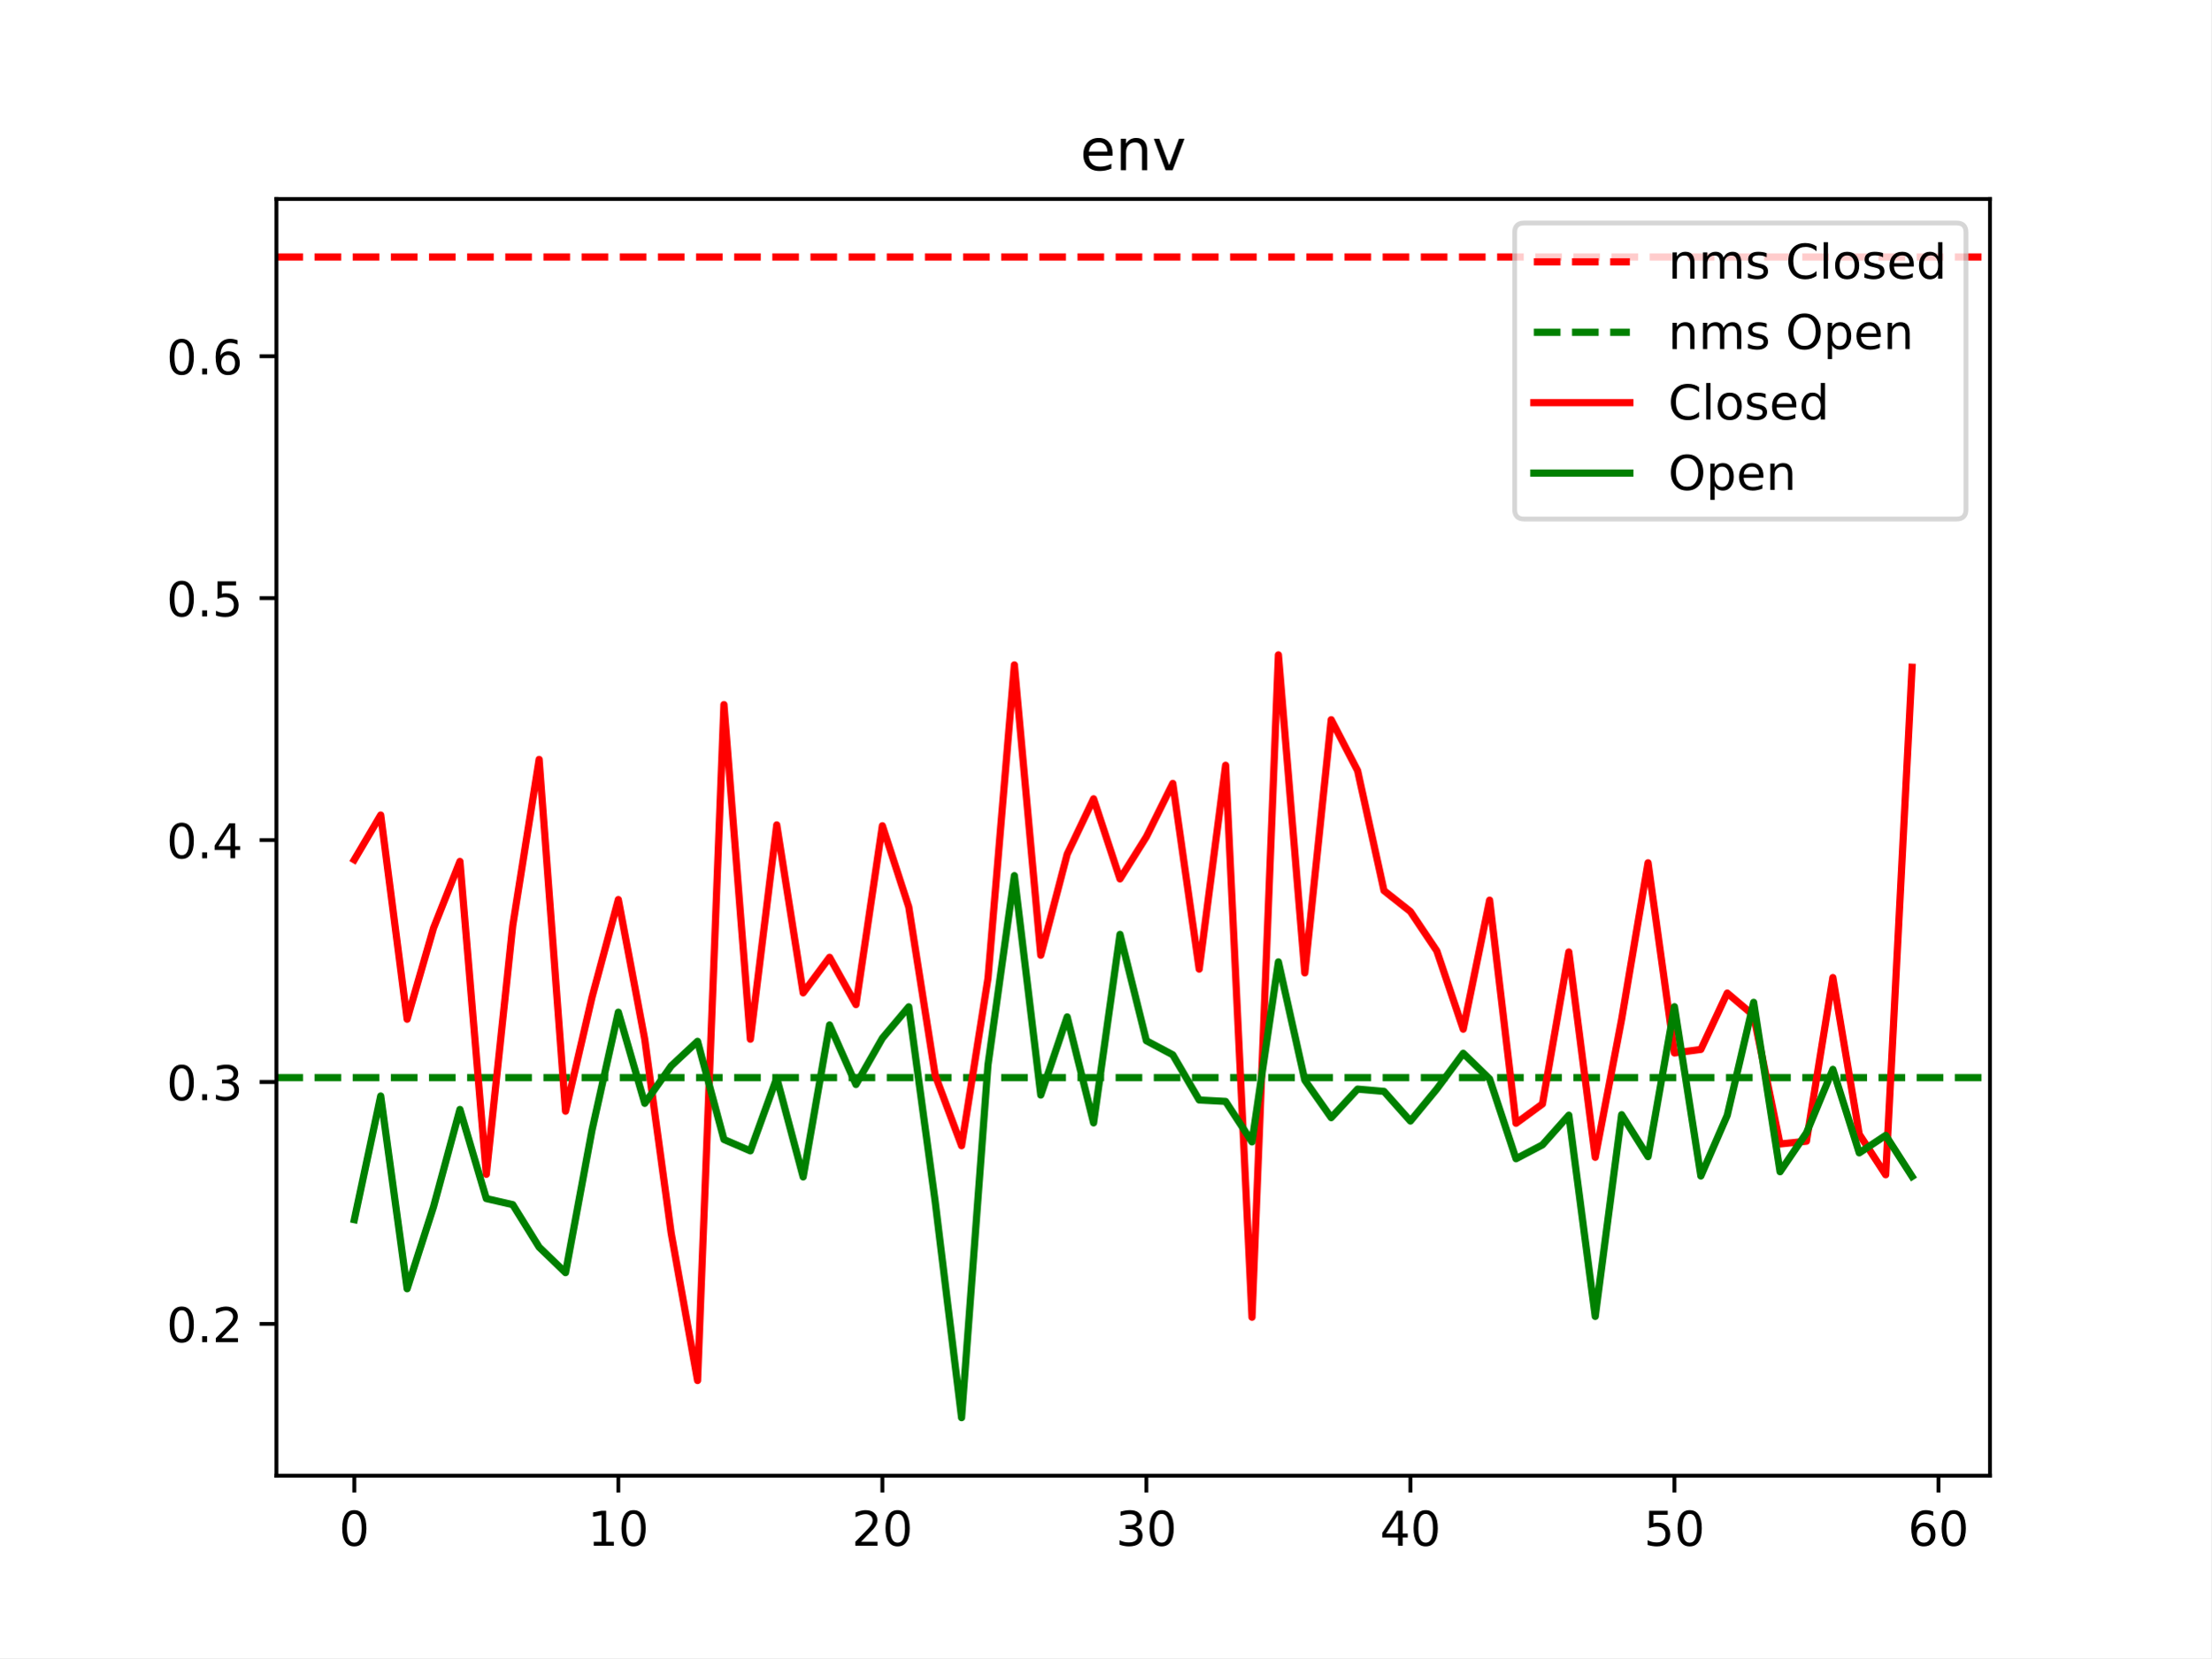
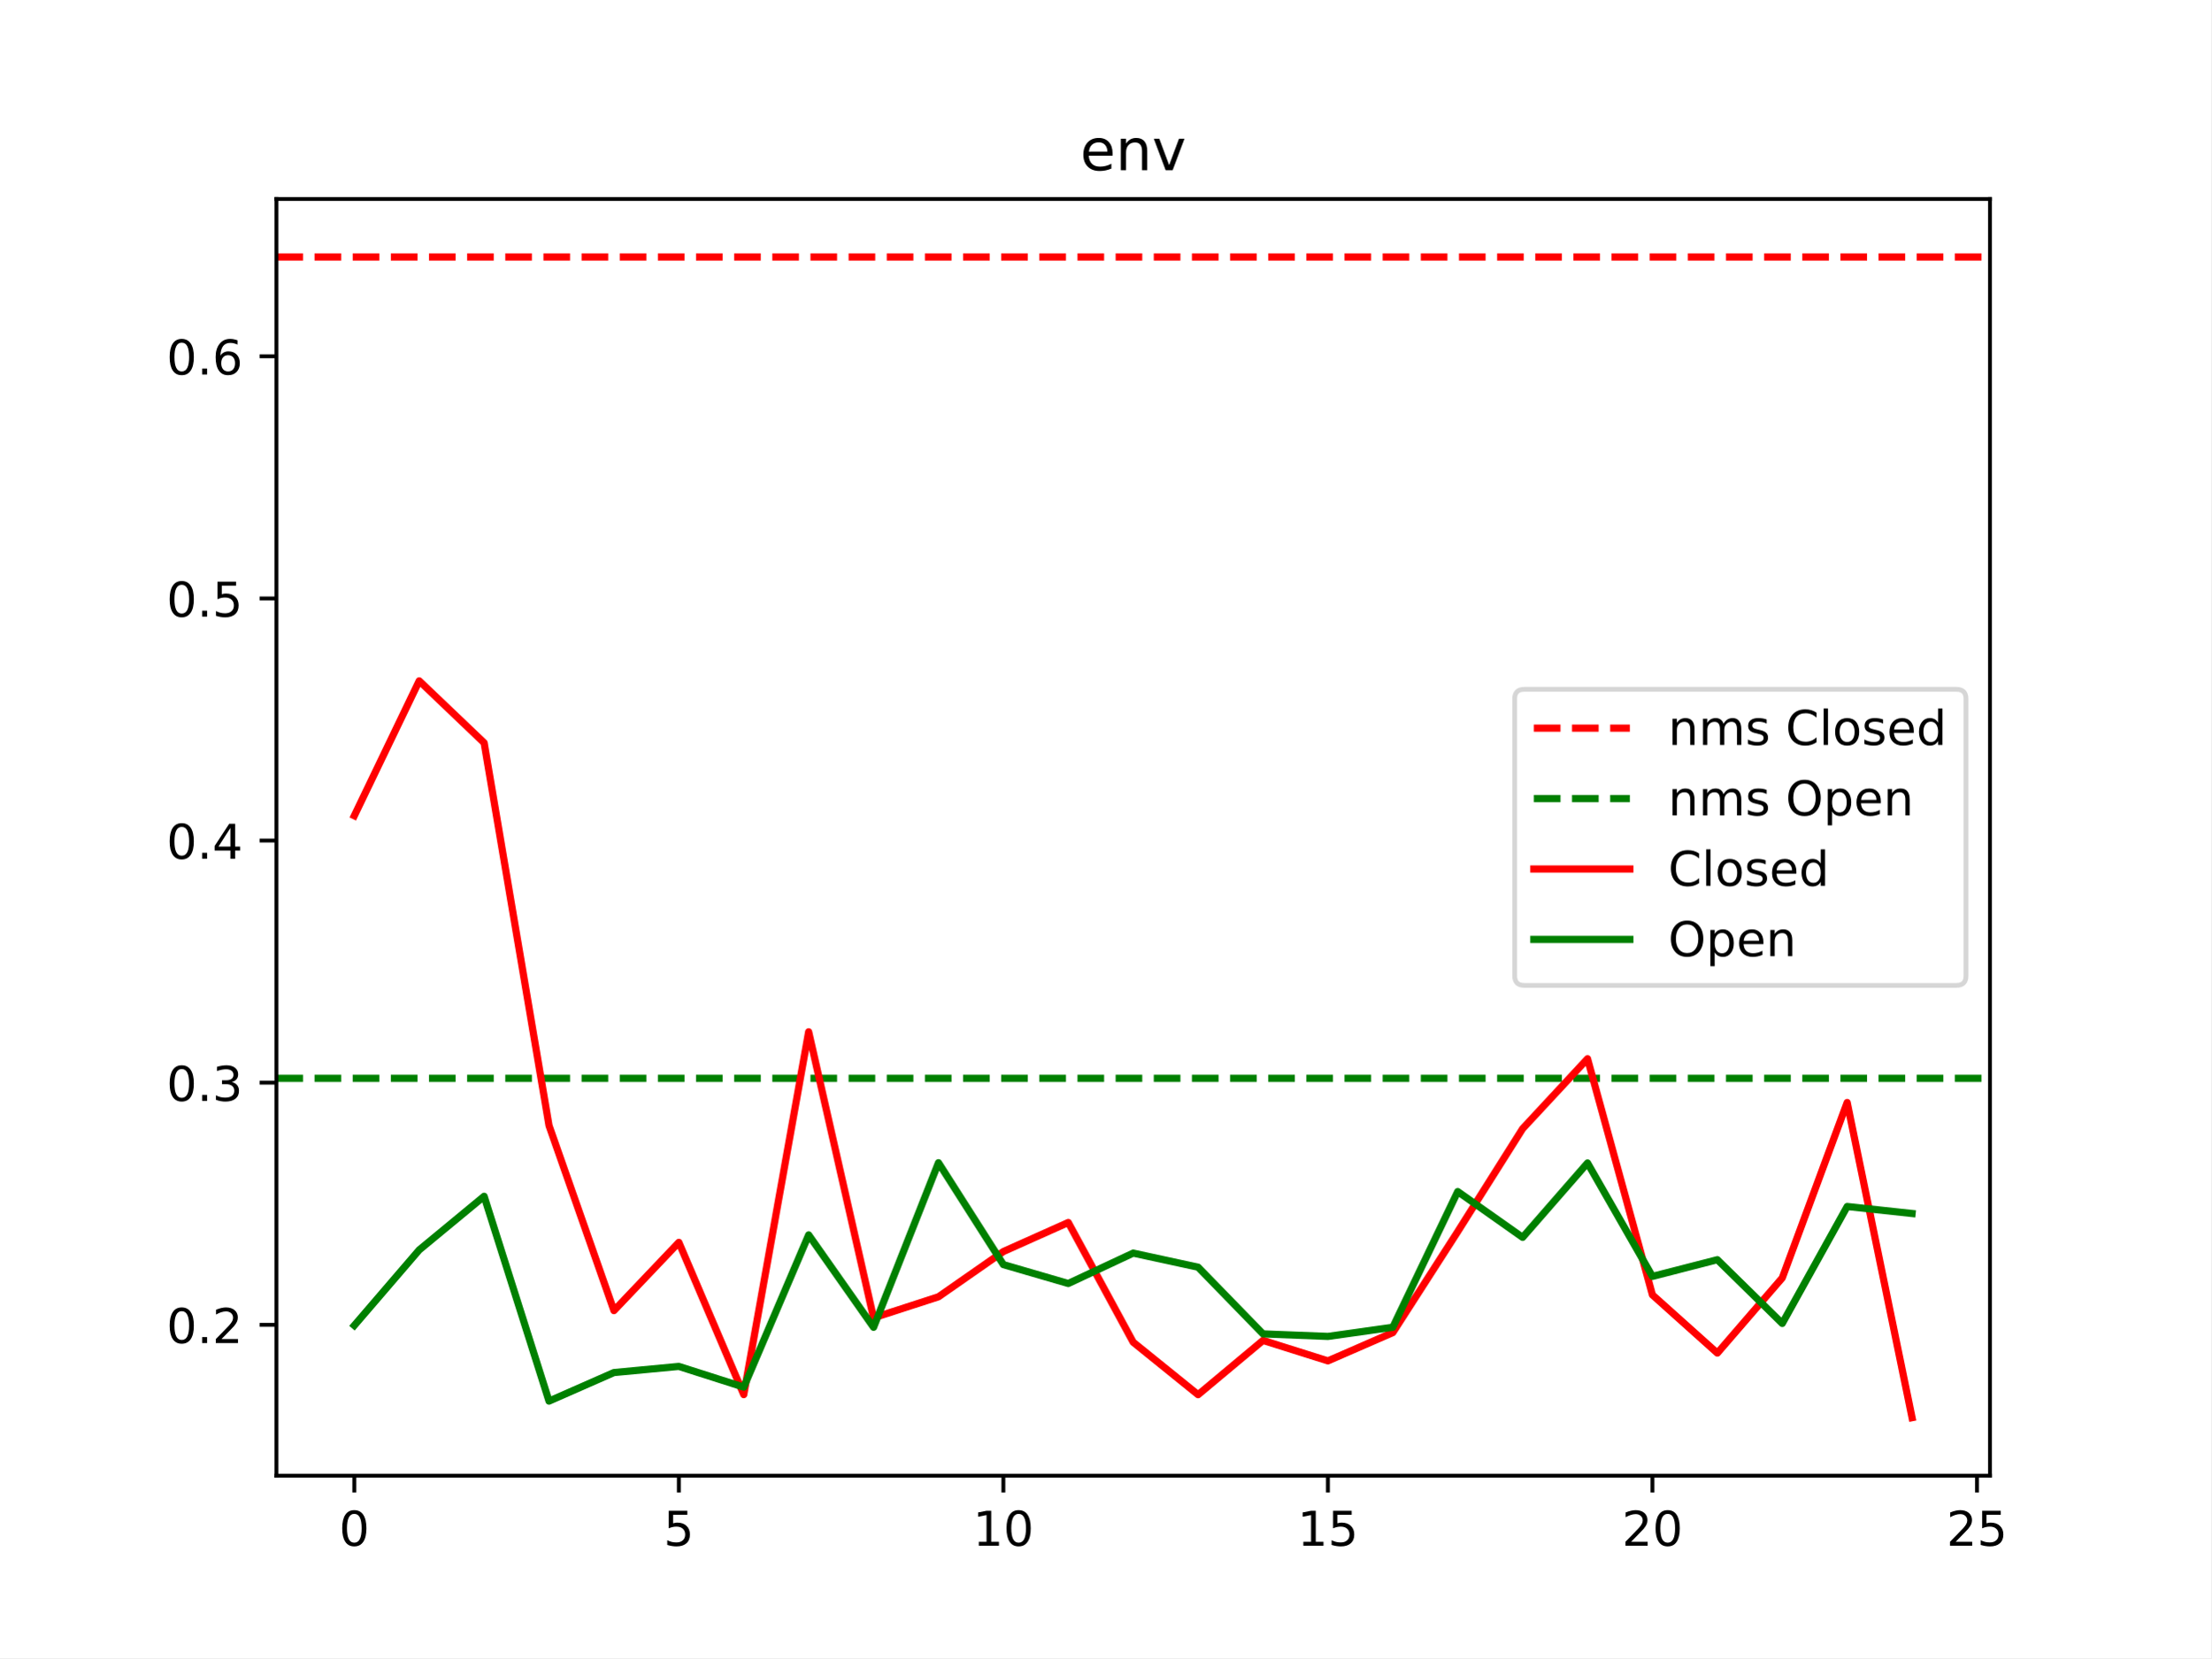
<svg xmlns="http://www.w3.org/2000/svg" xmlns:xlink="http://www.w3.org/1999/xlink" width="460.8pt" height="345.6pt" viewBox="0 0 460.8 345.6" version="1.1">
  <defs>
    <style type="text/css">*{stroke-linejoin: round; stroke-linecap: butt}</style>
  </defs>
  <g id="figure_1">
    <g id="patch_1">
      <path d="M 0 345.6  L 460.8 345.6  L 460.8 0  L 0 0  z " style="fill: #ffffff" />
    </g>
    <g id="axes_1">
      <g id="patch_2">
        <path d="M 57.6 307.584  L 414.72 307.584  L 414.72 41.472  L 57.6 41.472  z " style="fill: #ffffff" />
      </g>
      <g id="matplotlib.axis_1">
        <g id="xtick_1">
          <g id="line2d_1">
            <defs>
-               <path id="mc7184d0355" d="M 0 0  L 0 3.5  " style="stroke: #000000; stroke-width: 0.8" />
+               <path id="mdf2b3dea19" d="M 0 0  L 0 3.5  " style="stroke: #000000; stroke-width: 0.8" />
            </defs>
            <g>
-               <use xlink:href="#mc7184d0355" x="73.833" y="307.584" style="stroke: #000000; stroke-width: 0.8" />
+               <use xlink:href="#mdf2b3dea19" x="73.833" y="307.584" style="stroke: #000000; stroke-width: 0.8" />
            </g>
          </g>
          <g id="text_1">
            <g transform="translate(70.65148 322.1824) scale(0.1 -0.1)">
              <defs>
                <path id="DejaVuSans-30" d="M 2034 4250  Q 1547 4250 1301 3770  Q 1056 3291 1056 2328  Q 1056 1369 1301 889  Q 1547 409 2034 409  Q 2525 409 2770 889  Q 3016 1369 3016 2328  Q 3016 3291 2770 3770  Q 2525 4250 2034 4250  z M 2034 4750  Q 2819 4750 3233 4129  Q 3647 3509 3647 2328  Q 3647 1150 3233 529  Q 2819 -91 2034 -91  Q 1250 -91 836 529  Q 422 1150 422 2328  Q 422 3509 836 4129  Q 1250 4750 2034 4750  z " transform="scale(0.015625)" />
              </defs>
              <use xlink:href="#DejaVuSans-30" />
            </g>
          </g>
        </g>
        <g id="xtick_2">
          <g id="line2d_2">
            <g>
-               <use xlink:href="#mc7184d0355" x="128.859" y="307.584" style="stroke: #000000; stroke-width: 0.8" />
+               <use xlink:href="#mdf2b3dea19" x="141.469" y="307.584" style="stroke: #000000; stroke-width: 0.8" />
            </g>
          </g>
          <g id="text_2">
-             <g transform="translate(122.4964 322.1824) scale(0.1 -0.1)">
+             <g transform="translate(138.2878 322.1824) scale(0.1 -0.1)">
+               <defs>
+                 <path id="DejaVuSans-35" d="M 691 4666  L 3169 4666  L 3169 4134  L 1269 4134  L 1269 2991  Q 1406 3038 1543 3061  Q 1681 3084 1819 3084  Q 2600 3084 3056 2656  Q 3513 2228 3513 1497  Q 3513 744 3044 326  Q 2575 -91 1722 -91  Q 1428 -91 1123 -41  Q 819 9 494 109  L 494 744  Q 775 591 1075 516  Q 1375 441 1709 441  Q 2250 441 2565 725  Q 2881 1009 2881 1497  Q 2881 1984 2565 2268  Q 2250 2553 1709 2553  Q 1456 2553 1204 2497  Q 953 2441 691 2322  L 691 4666  z " transform="scale(0.015625)" />
+               </defs>
+               <use xlink:href="#DejaVuSans-35" />
+             </g>
+           </g>
+         </g>
+         <g id="xtick_3">
+           <g id="line2d_3">
+             <g>
+               <use xlink:href="#mdf2b3dea19" x="209.105" y="307.584" style="stroke: #000000; stroke-width: 0.8" />
+             </g>
+           </g>
+           <g id="text_3">
+             <g transform="translate(202.743 322.1824) scale(0.1 -0.1)">
              <defs>
                <path id="DejaVuSans-31" d="M 794 531  L 1825 531  L 1825 4091  L 703 3866  L 703 4441  L 1819 4666  L 2450 4666  L 2450 531  L 3481 531  L 3481 0  L 794 0  L 794 531  z " transform="scale(0.015625)" />
              </defs>
              <use xlink:href="#DejaVuSans-31" />
              <use xlink:href="#DejaVuSans-30" x="63.623" />
            </g>
          </g>
        </g>
-         <g id="xtick_3">
-           <g id="line2d_3">
-             <g>
-               <use xlink:href="#mc7184d0355" x="183.885" y="307.584" style="stroke: #000000; stroke-width: 0.8" />
-             </g>
-           </g>
-           <g id="text_3">
-             <g transform="translate(177.5226 322.1824) scale(0.1 -0.1)">
+         <g id="xtick_4">
+           <g id="line2d_4">
+             <g>
+               <use xlink:href="#mdf2b3dea19" x="276.742" y="307.584" style="stroke: #000000; stroke-width: 0.8" />
+             </g>
+           </g>
+           <g id="text_4">
+             <g transform="translate(270.3793 322.1824) scale(0.1 -0.1)">
+               <use xlink:href="#DejaVuSans-31" />
+               <use xlink:href="#DejaVuSans-35" x="63.623" />
+             </g>
+           </g>
+         </g>
+         <g id="xtick_5">
+           <g id="line2d_5">
+             <g>
+               <use xlink:href="#mdf2b3dea19" x="344.378" y="307.584" style="stroke: #000000; stroke-width: 0.8" />
+             </g>
+           </g>
+           <g id="text_5">
+             <g transform="translate(338.0157 322.1824) scale(0.1 -0.1)">
              <defs>
                <path id="DejaVuSans-32" d="M 1228 531  L 3431 531  L 3431 0  L 469 0  L 469 531  Q 828 903 1448 1529  Q 2069 2156 2228 2338  Q 2531 2678 2651 2914  Q 2772 3150 2772 3378  Q 2772 3750 2511 3984  Q 2250 4219 1831 4219  Q 1534 4219 1204 4116  Q 875 4013 500 3803  L 500 4441  Q 881 4594 1212 4672  Q 1544 4750 1819 4750  Q 2544 4750 2975 4387  Q 3406 4025 3406 3419  Q 3406 3131 3298 2873  Q 3191 2616 2906 2266  Q 2828 2175 2409 1742  Q 1991 1309 1228 531  z " transform="scale(0.015625)" />
              </defs>
              <use xlink:href="#DejaVuSans-32" />
              <use xlink:href="#DejaVuSans-30" x="63.623" />
            </g>
          </g>
        </g>
-         <g id="xtick_4">
-           <g id="line2d_4">
-             <g>
-               <use xlink:href="#mc7184d0355" x="238.911" y="307.584" style="stroke: #000000; stroke-width: 0.8" />
-             </g>
-           </g>
-           <g id="text_4">
-             <g transform="translate(232.5488 322.1824) scale(0.1 -0.1)">
-               <defs>
-                 <path id="DejaVuSans-33" d="M 2597 2516  Q 3050 2419 3304 2112  Q 3559 1806 3559 1356  Q 3559 666 3084 287  Q 2609 -91 1734 -91  Q 1441 -91 1130 -33  Q 819 25 488 141  L 488 750  Q 750 597 1062 519  Q 1375 441 1716 441  Q 2309 441 2620 675  Q 2931 909 2931 1356  Q 2931 1769 2642 2001  Q 2353 2234 1838 2234  L 1294 2234  L 1294 2753  L 1863 2753  Q 2328 2753 2575 2939  Q 2822 3125 2822 3475  Q 2822 3834 2567 4026  Q 2313 4219 1838 4219  Q 1578 4219 1281 4162  Q 984 4106 628 3988  L 628 4550  Q 988 4650 1302 4700  Q 1616 4750 1894 4750  Q 2613 4750 3031 4423  Q 3450 4097 3450 3541  Q 3450 3153 3228 2886  Q 3006 2619 2597 2516  z " transform="scale(0.015625)" />
-               </defs>
-               <use xlink:href="#DejaVuSans-33" />
-               <use xlink:href="#DejaVuSans-30" x="63.623" />
-             </g>
-           </g>
-         </g>
-         <g id="xtick_5">
-           <g id="line2d_5">
-             <g>
-               <use xlink:href="#mc7184d0355" x="293.938" y="307.584" style="stroke: #000000; stroke-width: 0.8" />
-             </g>
-           </g>
-           <g id="text_5">
-             <g transform="translate(287.575 322.1824) scale(0.1 -0.1)">
-               <defs>
-                 <path id="DejaVuSans-34" d="M 2419 4116  L 825 1625  L 2419 1625  L 2419 4116  z M 2253 4666  L 3047 4666  L 3047 1625  L 3713 1625  L 3713 1100  L 3047 1100  L 3047 0  L 2419 0  L 2419 1100  L 313 1100  L 313 1709  L 2253 4666  z " transform="scale(0.015625)" />
-               </defs>
-               <use xlink:href="#DejaVuSans-34" />
-               <use xlink:href="#DejaVuSans-30" x="63.623" />
-             </g>
-           </g>
-         </g>
        <g id="xtick_6">
          <g id="line2d_6">
            <g>
-               <use xlink:href="#mc7184d0355" x="348.964" y="307.584" style="stroke: #000000; stroke-width: 0.8" />
+               <use xlink:href="#mdf2b3dea19" x="412.015" y="307.584" style="stroke: #000000; stroke-width: 0.8" />
            </g>
          </g>
          <g id="text_6">
-             <g transform="translate(342.6012 322.1824) scale(0.1 -0.1)">
-               <defs>
-                 <path id="DejaVuSans-35" d="M 691 4666  L 3169 4666  L 3169 4134  L 1269 4134  L 1269 2991  Q 1406 3038 1543 3061  Q 1681 3084 1819 3084  Q 2600 3084 3056 2656  Q 3513 2228 3513 1497  Q 3513 744 3044 326  Q 2575 -91 1722 -91  Q 1428 -91 1123 -41  Q 819 9 494 109  L 494 744  Q 775 591 1075 516  Q 1375 441 1709 441  Q 2250 441 2565 725  Q 2881 1009 2881 1497  Q 2881 1984 2565 2268  Q 2250 2553 1709 2553  Q 1456 2553 1204 2497  Q 953 2441 691 2322  L 691 4666  z " transform="scale(0.015625)" />
-               </defs>
-               <use xlink:href="#DejaVuSans-35" />
-               <use xlink:href="#DejaVuSans-30" x="63.623" />
-             </g>
-           </g>
-         </g>
-         <g id="xtick_7">
-           <g id="line2d_7">
-             <g>
-               <use xlink:href="#mc7184d0355" x="403.99" y="307.584" style="stroke: #000000; stroke-width: 0.8" />
-             </g>
-           </g>
-           <g id="text_7">
-             <g transform="translate(397.6274 322.1824) scale(0.1 -0.1)">
-               <defs>
-                 <path id="DejaVuSans-36" d="M 2113 2584  Q 1688 2584 1439 2293  Q 1191 2003 1191 1497  Q 1191 994 1439 701  Q 1688 409 2113 409  Q 2538 409 2786 701  Q 3034 994 3034 1497  Q 3034 2003 2786 2293  Q 2538 2584 2113 2584  z M 3366 4563  L 3366 3988  Q 3128 4100 2886 4159  Q 2644 4219 2406 4219  Q 1781 4219 1451 3797  Q 1122 3375 1075 2522  Q 1259 2794 1537 2939  Q 1816 3084 2150 3084  Q 2853 3084 3261 2657  Q 3669 2231 3669 1497  Q 3669 778 3244 343  Q 2819 -91 2113 -91  Q 1303 -91 875 529  Q 447 1150 447 2328  Q 447 3434 972 4092  Q 1497 4750 2381 4750  Q 2619 4750 2861 4703  Q 3103 4656 3366 4563  z " transform="scale(0.015625)" />
-               </defs>
-               <use xlink:href="#DejaVuSans-36" />
-               <use xlink:href="#DejaVuSans-30" x="63.623" />
+             <g transform="translate(405.652 322.1824) scale(0.1 -0.1)">
+               <use xlink:href="#DejaVuSans-32" />
+               <use xlink:href="#DejaVuSans-35" x="63.623" />
            </g>
          </g>
        </g>
      </g>
      <g id="matplotlib.axis_2">
        <g id="ytick_1">
+           <g id="line2d_7">
+             <defs>
+               <path id="m7f8c0ead06" d="M 0 0  L -3.5 0  " style="stroke: #000000; stroke-width: 0.8" />
+             </defs>
+             <g>
+               <use xlink:href="#m7f8c0ead06" x="57.6" y="276.136" style="stroke: #000000; stroke-width: 0.8" />
+             </g>
+           </g>
+           <g id="text_7">
+             <g transform="translate(34.69687 279.9352) scale(0.1 -0.1)">
+               <defs>
+                 <path id="DejaVuSans-2e" d="M 684 794  L 1344 794  L 1344 0  L 684 0  L 684 794  z " transform="scale(0.015625)" />
+               </defs>
+               <use xlink:href="#DejaVuSans-30" />
+               <use xlink:href="#DejaVuSans-2e" x="63.623" />
+               <use xlink:href="#DejaVuSans-32" x="95.41" />
+             </g>
+           </g>
+         </g>
+         <g id="ytick_2">
          <g id="line2d_8">
-             <defs>
-               <path id="m5fd0211862" d="M 0 0  L -3.5 0  " style="stroke: #000000; stroke-width: 0.8" />
-             </defs>
-             <g>
-               <use xlink:href="#m5fd0211862" x="57.6" y="275.95" style="stroke: #000000; stroke-width: 0.8" />
+             <g>
+               <use xlink:href="#m7f8c0ead06" x="57.6" y="225.665" style="stroke: #000000; stroke-width: 0.8" />
            </g>
          </g>
          <g id="text_8">
-             <g transform="translate(34.69687 279.7497) scale(0.1 -0.1)">
-               <defs>
-                 <path id="DejaVuSans-2e" d="M 684 794  L 1344 794  L 1344 0  L 684 0  L 684 794  z " transform="scale(0.015625)" />
-               </defs>
-               <use xlink:href="#DejaVuSans-30" />
-               <use xlink:href="#DejaVuSans-2e" x="63.623" />
-               <use xlink:href="#DejaVuSans-32" x="95.41" />
-             </g>
-           </g>
-         </g>
-         <g id="ytick_2">
+             <g transform="translate(34.69687 229.4647) scale(0.1 -0.1)">
+               <defs>
+                 <path id="DejaVuSans-33" d="M 2597 2516  Q 3050 2419 3304 2112  Q 3559 1806 3559 1356  Q 3559 666 3084 287  Q 2609 -91 1734 -91  Q 1441 -91 1130 -33  Q 819 25 488 141  L 488 750  Q 750 597 1062 519  Q 1375 441 1716 441  Q 2309 441 2620 675  Q 2931 909 2931 1356  Q 2931 1769 2642 2001  Q 2353 2234 1838 2234  L 1294 2234  L 1294 2753  L 1863 2753  Q 2328 2753 2575 2939  Q 2822 3125 2822 3475  Q 2822 3834 2567 4026  Q 2313 4219 1838 4219  Q 1578 4219 1281 4162  Q 984 4106 628 3988  L 628 4550  Q 988 4650 1302 4700  Q 1616 4750 1894 4750  Q 2613 4750 3031 4423  Q 3450 4097 3450 3541  Q 3450 3153 3228 2886  Q 3006 2619 2597 2516  z " transform="scale(0.015625)" />
+               </defs>
+               <use xlink:href="#DejaVuSans-30" />
+               <use xlink:href="#DejaVuSans-2e" x="63.623" />
+               <use xlink:href="#DejaVuSans-33" x="95.41" />
+             </g>
+           </g>
+         </g>
+         <g id="ytick_3">
          <g id="line2d_9">
            <g>
-               <use xlink:href="#m5fd0211862" x="57.6" y="225.522" style="stroke: #000000; stroke-width: 0.8" />
+               <use xlink:href="#m7f8c0ead06" x="57.6" y="175.195" style="stroke: #000000; stroke-width: 0.8" />
            </g>
          </g>
          <g id="text_9">
-             <g transform="translate(34.69687 229.3212) scale(0.1 -0.1)">
-               <use xlink:href="#DejaVuSans-30" />
-               <use xlink:href="#DejaVuSans-2e" x="63.623" />
-               <use xlink:href="#DejaVuSans-33" x="95.41" />
-             </g>
-           </g>
-         </g>
-         <g id="ytick_3">
+             <g transform="translate(34.69687 178.9941) scale(0.1 -0.1)">
+               <defs>
+                 <path id="DejaVuSans-34" d="M 2419 4116  L 825 1625  L 2419 1625  L 2419 4116  z M 2253 4666  L 3047 4666  L 3047 1625  L 3713 1625  L 3713 1100  L 3047 1100  L 3047 0  L 2419 0  L 2419 1100  L 313 1100  L 313 1709  L 2253 4666  z " transform="scale(0.015625)" />
+               </defs>
+               <use xlink:href="#DejaVuSans-30" />
+               <use xlink:href="#DejaVuSans-2e" x="63.623" />
+               <use xlink:href="#DejaVuSans-34" x="95.41" />
+             </g>
+           </g>
+         </g>
+         <g id="ytick_4">
          <g id="line2d_10">
            <g>
-               <use xlink:href="#m5fd0211862" x="57.6" y="175.093" style="stroke: #000000; stroke-width: 0.8" />
+               <use xlink:href="#m7f8c0ead06" x="57.6" y="124.724" style="stroke: #000000; stroke-width: 0.8" />
            </g>
          </g>
          <g id="text_10">
-             <g transform="translate(34.69687 178.8927) scale(0.1 -0.1)">
-               <use xlink:href="#DejaVuSans-30" />
-               <use xlink:href="#DejaVuSans-2e" x="63.623" />
-               <use xlink:href="#DejaVuSans-34" x="95.41" />
-             </g>
-           </g>
-         </g>
-         <g id="ytick_4">
+             <g transform="translate(34.69687 128.5235) scale(0.1 -0.1)">
+               <use xlink:href="#DejaVuSans-30" />
+               <use xlink:href="#DejaVuSans-2e" x="63.623" />
+               <use xlink:href="#DejaVuSans-35" x="95.41" />
+             </g>
+           </g>
+         </g>
+         <g id="ytick_5">
          <g id="line2d_11">
            <g>
-               <use xlink:href="#m5fd0211862" x="57.6" y="124.665" style="stroke: #000000; stroke-width: 0.8" />
+               <use xlink:href="#m7f8c0ead06" x="57.6" y="74.254" style="stroke: #000000; stroke-width: 0.8" />
            </g>
          </g>
          <g id="text_11">
-             <g transform="translate(34.69687 128.4642) scale(0.1 -0.1)">
-               <use xlink:href="#DejaVuSans-30" />
-               <use xlink:href="#DejaVuSans-2e" x="63.623" />
-               <use xlink:href="#DejaVuSans-35" x="95.41" />
-             </g>
-           </g>
-         </g>
-         <g id="ytick_5">
-           <g id="line2d_12">
-             <g>
-               <use xlink:href="#m5fd0211862" x="57.6" y="74.236" style="stroke: #000000; stroke-width: 0.8" />
-             </g>
-           </g>
-           <g id="text_12">
-             <g transform="translate(34.69687 78.03567) scale(0.1 -0.1)">
+             <g transform="translate(34.69687 78.05292) scale(0.1 -0.1)">
+               <defs>
+                 <path id="DejaVuSans-36" d="M 2113 2584  Q 1688 2584 1439 2293  Q 1191 2003 1191 1497  Q 1191 994 1439 701  Q 1688 409 2113 409  Q 2538 409 2786 701  Q 3034 994 3034 1497  Q 3034 2003 2786 2293  Q 2538 2584 2113 2584  z M 3366 4563  L 3366 3988  Q 3128 4100 2886 4159  Q 2644 4219 2406 4219  Q 1781 4219 1451 3797  Q 1122 3375 1075 2522  Q 1259 2794 1537 2939  Q 1816 3084 2150 3084  Q 2853 3084 3261 2657  Q 3669 2231 3669 1497  Q 3669 778 3244 343  Q 2819 -91 2113 -91  Q 1303 -91 875 529  Q 447 1150 447 2328  Q 447 3434 972 4092  Q 1497 4750 2381 4750  Q 2619 4750 2861 4703  Q 3103 4656 3366 4563  z " transform="scale(0.015625)" />
+               </defs>
              <use xlink:href="#DejaVuSans-30" />
              <use xlink:href="#DejaVuSans-2e" x="63.623" />
              <use xlink:href="#DejaVuSans-36" x="95.41" />
            </g>
          </g>
        </g>
      </g>
+       <g id="line2d_12">
+         <path d="M 57.6 53.568  L 414.72 53.568  " clip-path="url(#p995bd12bb7)" style="fill: none; stroke-dasharray: 5.55,2.4; stroke-dashoffset: 0; stroke: #ff0000; stroke-width: 1.5" />
+       </g>
      <g id="line2d_13">
-         <path d="M 57.6 53.568  L 414.72 53.568  " clip-path="url(#p5483d78be6)" style="fill: none; stroke-dasharray: 5.55,2.4; stroke-dashoffset: 0; stroke: #ff0000; stroke-width: 1.5" />
+         <path d="M 57.6 224.761  L 414.72 224.761  " clip-path="url(#p995bd12bb7)" style="fill: none; stroke-dasharray: 5.55,2.4; stroke-dashoffset: 0; stroke: #008000; stroke-width: 1.5" />
      </g>
      <g id="line2d_14">
-         <path d="M 57.6 224.618  L 414.72 224.618  " clip-path="url(#p5483d78be6)" style="fill: none; stroke-dasharray: 5.55,2.4; stroke-dashoffset: 0; stroke: #008000; stroke-width: 1.5" />
+         <path d="M 73.833 170.024  L 87.36 141.911  L 100.887 154.824  L 114.415 234.615  L 127.942 273.176  L 141.469 258.951  L 154.996 290.684  L 168.524 215.066  L 182.051 274.686  L 195.578 270.297  L 209.105 260.863  L 222.633 254.81  L 236.16 279.763  L 249.687 290.697  L 263.215 279.387  L 276.742 283.654  L 290.269 277.761  L 303.796 256.711  L 317.324 235.251  L 330.851 220.679  L 344.378 269.904  L 357.905 282.029  L 371.433 266.355  L 384.96 229.8  L 398.487 295.488  " clip-path="url(#p995bd12bb7)" style="fill: none; stroke: #ff0000; stroke-width: 1.5; stroke-linecap: square" />
      </g>
      <g id="line2d_15">
-         <path d="M 73.833 179.198  L 79.335 169.88  L 84.838 212.441  L 90.341 193.442  L 95.843 179.554  L 101.346 244.767  L 106.848 192.94  L 112.351 158.287  L 117.854 231.61  L 123.356 207.921  L 128.859 187.503  L 134.362 216.646  L 139.864 256.988  L 145.367 287.749  L 150.869 146.858  L 156.372 216.613  L 161.875 171.936  L 167.377 206.949  L 172.88 199.53  L 178.382 209.391  L 183.885 172.112  L 189.388 189.047  L 194.89 224.092  L 200.393 238.811  L 205.896 203.912  L 211.398 138.577  L 216.901 199.106  L 222.403 178.037  L 227.906 166.495  L 233.409 183.196  L 238.911 174.404  L 244.414 163.288  L 249.917 201.996  L 255.419 159.498  L 260.922 274.559  L 266.424 136.493  L 271.927 202.784  L 277.43 150.004  L 282.932 160.631  L 288.435 185.644  L 293.938 189.995  L 299.44 198.202  L 304.943 214.516  L 310.445 187.625  L 315.948 234.137  L 321.451 230.102  L 326.953 198.423  L 332.456 241.218  L 337.958 212.454  L 343.461 179.833  L 348.964 219.474  L 354.466 218.738  L 359.969 206.992  L 365.472 211.653  L 370.974 238.445  L 376.477 237.861  L 381.979 203.757  L 387.482 236.421  L 392.985 244.865  L 398.487 139.071  " clip-path="url(#p5483d78be6)" style="fill: none; stroke: #ff0000; stroke-width: 1.5; stroke-linecap: square" />
-       </g>
-       <g id="line2d_16">
-         <path d="M 73.833 254.215  L 79.335 228.442  L 84.838 268.62  L 90.341 251.528  L 95.843 231.247  L 101.346 249.827  L 106.848 251.082  L 112.351 259.946  L 117.854 265.262  L 123.356 235.634  L 128.859 210.97  L 134.362 229.97  L 139.864 222.181  L 145.367 217.044  L 150.869 237.509  L 156.372 239.878  L 161.875 224.675  L 167.377 245.317  L 172.88 213.638  L 178.382 226.052  L 183.885 216.391  L 189.388 209.85  L 194.89 250.433  L 200.393 295.488  L 205.896 221.965  L 211.398 182.515  L 216.901 228.246  L 222.403 211.955  L 227.906 234.049  L 233.409 194.753  L 238.911 216.931  L 244.414 219.859  L 249.917 229.275  L 255.419 229.572  L 260.922 238.009  L 266.424 200.49  L 271.927 225.139  L 277.43 232.957  L 282.932 227.005  L 288.435 227.487  L 293.938 233.663  L 299.44 226.985  L 304.943 219.542  L 310.445 224.883  L 315.948 241.522  L 321.451 238.632  L 326.953 232.448  L 332.456 274.387  L 337.958 232.34  L 343.461 241.082  L 348.964 209.832  L 354.466 245.12  L 359.969 232.459  L 365.472 208.915  L 370.974 244.227  L 376.477 236.125  L 381.979 222.894  L 387.482 240.298  L 392.985 236.657  L 398.487 245.216  " clip-path="url(#p5483d78be6)" style="fill: none; stroke: #008000; stroke-width: 1.5; stroke-linecap: square" />
+         <path d="M 73.833 276.267  L 87.36 260.526  L 100.887 249.349  L 114.415 292.039  L 127.942 286.087  L 141.469 284.805  L 154.996 289.125  L 168.524 257.395  L 182.051 276.653  L 195.578 242.35  L 209.105 263.588  L 222.633 267.525  L 236.16 261.19  L 249.687 264.124  L 263.215 278.029  L 276.742 278.56  L 290.269 276.646  L 303.796 248.363  L 317.324 257.909  L 330.851 242.404  L 344.378 266.045  L 357.905 262.564  L 371.433 275.848  L 384.96 251.475  L 398.487 252.938  " clip-path="url(#p995bd12bb7)" style="fill: none; stroke: #008000; stroke-width: 1.5; stroke-linecap: square" />
      </g>
      <g id="patch_3">
        <path d="M 57.6 307.584  L 57.6 41.472  " style="fill: none; stroke: #000000; stroke-width: 0.8; stroke-linejoin: miter; stroke-linecap: square" />
      </g>
      <g id="patch_4">
        <path d="M 414.72 307.584  L 414.72 41.472  " style="fill: none; stroke: #000000; stroke-width: 0.8; stroke-linejoin: miter; stroke-linecap: square" />
      </g>
      <g id="patch_5">
        <path d="M 57.6 307.584  L 414.72 307.584  " style="fill: none; stroke: #000000; stroke-width: 0.8; stroke-linejoin: miter; stroke-linecap: square" />
      </g>
      <g id="patch_6">
        <path d="M 57.6 41.472  L 414.72 41.472  " style="fill: none; stroke: #000000; stroke-width: 0.8; stroke-linejoin: miter; stroke-linecap: square" />
      </g>
-       <g id="text_13">
+       <g id="text_12">
        <g transform="translate(225.1144 35.472) scale(0.12 -0.12)">
          <defs>
            <path id="DejaVuSans-65" d="M 3597 1894  L 3597 1613  L 953 1613  Q 991 1019 1311 708  Q 1631 397 2203 397  Q 2534 397 2845 478  Q 3156 559 3463 722  L 3463 178  Q 3153 47 2828 -22  Q 2503 -91 2169 -91  Q 1331 -91 842 396  Q 353 884 353 1716  Q 353 2575 817 3079  Q 1281 3584 2069 3584  Q 2775 3584 3186 3129  Q 3597 2675 3597 1894  z M 3022 2063  Q 3016 2534 2758 2815  Q 2500 3097 2075 3097  Q 1594 3097 1305 2825  Q 1016 2553 972 2059  L 3022 2063  z " transform="scale(0.015625)" />
            <path id="DejaVuSans-6e" d="M 3513 2113  L 3513 0  L 2938 0  L 2938 2094  Q 2938 2591 2744 2837  Q 2550 3084 2163 3084  Q 1697 3084 1428 2787  Q 1159 2491 1159 1978  L 1159 0  L 581 0  L 581 3500  L 1159 3500  L 1159 2956  Q 1366 3272 1645 3428  Q 1925 3584 2291 3584  Q 2894 3584 3203 3211  Q 3513 2838 3513 2113  z " transform="scale(0.015625)" />
            <path id="DejaVuSans-76" d="M 191 3500  L 800 3500  L 1894 563  L 2988 3500  L 3597 3500  L 2284 0  L 1503 0  L 191 3500  z " transform="scale(0.015625)" />
          </defs>
          <use xlink:href="#DejaVuSans-65" />
          <use xlink:href="#DejaVuSans-6e" x="61.523" />
          <use xlink:href="#DejaVuSans-76" x="124.902" />
        </g>
      </g>
      <g id="legend_1">
        <g id="patch_7">
-           <path d="M 317.664 108.184  L 407.72 108.184  Q 409.72 108.184 409.72 106.184  L 409.72 48.472  Q 409.72 46.472 407.72 46.472  L 317.664 46.472  Q 315.664 46.472 315.664 48.472  L 315.664 106.184  Q 315.664 108.184 317.664 108.184  z " style="fill: #ffffff; opacity: 0.8; stroke: #cccccc; stroke-linejoin: miter" />
-         </g>
-         <g id="line2d_17">
-           <path d="M 319.664 54.57  L 329.664 54.57  L 339.664 54.57  " style="fill: none; stroke-dasharray: 5.55,2.4; stroke-dashoffset: 0; stroke: #ff0000; stroke-width: 1.5" />
-         </g>
-         <g id="text_14">
-           <g transform="translate(347.6637 58.07044) scale(0.1 -0.1)">
+           <path d="M 317.664 205.384  L 407.72 205.384  Q 409.72 205.384 409.72 203.384  L 409.72 145.672  Q 409.72 143.672 407.72 143.672  L 317.664 143.672  Q 315.664 143.672 315.664 145.672  L 315.664 203.384  Q 315.664 205.384 317.664 205.384  z " style="fill: #ffffff; opacity: 0.8; stroke: #cccccc; stroke-linejoin: miter" />
+         </g>
+         <g id="line2d_16">
+           <path d="M 319.664 151.77  L 329.664 151.77  L 339.664 151.77  " style="fill: none; stroke-dasharray: 5.55,2.4; stroke-dashoffset: 0; stroke: #ff0000; stroke-width: 1.5" />
+         </g>
+         <g id="text_13">
+           <g transform="translate(347.6637 155.2702) scale(0.1 -0.1)">
            <defs>
              <path id="DejaVuSans-6d" d="M 3328 2828  Q 3544 3216 3844 3400  Q 4144 3584 4550 3584  Q 5097 3584 5394 3201  Q 5691 2819 5691 2113  L 5691 0  L 5113 0  L 5113 2094  Q 5113 2597 4934 2840  Q 4756 3084 4391 3084  Q 3944 3084 3684 2787  Q 3425 2491 3425 1978  L 3425 0  L 2847 0  L 2847 2094  Q 2847 2600 2669 2842  Q 2491 3084 2119 3084  Q 1678 3084 1418 2786  Q 1159 2488 1159 1978  L 1159 0  L 581 0  L 581 3500  L 1159 3500  L 1159 2956  Q 1356 3278 1631 3431  Q 1906 3584 2284 3584  Q 2666 3584 2933 3390  Q 3200 3197 3328 2828  z " transform="scale(0.015625)" />
              <path id="DejaVuSans-73" d="M 2834 3397  L 2834 2853  Q 2591 2978 2328 3040  Q 2066 3103 1784 3103  Q 1356 3103 1142 2972  Q 928 2841 928 2578  Q 928 2378 1081 2264  Q 1234 2150 1697 2047  L 1894 2003  Q 2506 1872 2764 1633  Q 3022 1394 3022 966  Q 3022 478 2636 193  Q 2250 -91 1575 -91  Q 1294 -91 989 -36  Q 684 19 347 128  L 347 722  Q 666 556 975 473  Q 1284 391 1588 391  Q 1994 391 2212 530  Q 2431 669 2431 922  Q 2431 1156 2273 1281  Q 2116 1406 1581 1522  L 1381 1569  Q 847 1681 609 1914  Q 372 2147 372 2553  Q 372 3047 722 3315  Q 1072 3584 1716 3584  Q 2034 3584 2315 3537  Q 2597 3491 2834 3397  z " transform="scale(0.015625)" />
              <path id="DejaVuSans-20" transform="scale(0.015625)" />
              <path id="DejaVuSans-43" d="M 4122 4306  L 4122 3641  Q 3803 3938 3442 4084  Q 3081 4231 2675 4231  Q 1875 4231 1450 3742  Q 1025 3253 1025 2328  Q 1025 1406 1450 917  Q 1875 428 2675 428  Q 3081 428 3442 575  Q 3803 722 4122 1019  L 4122 359  Q 3791 134 3420 21  Q 3050 -91 2638 -91  Q 1578 -91 968 557  Q 359 1206 359 2328  Q 359 3453 968 4101  Q 1578 4750 2638 4750  Q 3056 4750 3426 4639  Q 3797 4528 4122 4306  z " transform="scale(0.015625)" />
              <path id="DejaVuSans-6c" d="M 603 4863  L 1178 4863  L 1178 0  L 603 0  L 603 4863  z " transform="scale(0.015625)" />
              <path id="DejaVuSans-6f" d="M 1959 3097  Q 1497 3097 1228 2736  Q 959 2375 959 1747  Q 959 1119 1226 758  Q 1494 397 1959 397  Q 2419 397 2687 759  Q 2956 1122 2956 1747  Q 2956 2369 2687 2733  Q 2419 3097 1959 3097  z M 1959 3584  Q 2709 3584 3137 3096  Q 3566 2609 3566 1747  Q 3566 888 3137 398  Q 2709 -91 1959 -91  Q 1206 -91 779 398  Q 353 888 353 1747  Q 353 2609 779 3096  Q 1206 3584 1959 3584  z " transform="scale(0.015625)" />
              <path id="DejaVuSans-64" d="M 2906 2969  L 2906 4863  L 3481 4863  L 3481 0  L 2906 0  L 2906 525  Q 2725 213 2448 61  Q 2172 -91 1784 -91  Q 1150 -91 751 415  Q 353 922 353 1747  Q 353 2572 751 3078  Q 1150 3584 1784 3584  Q 2172 3584 2448 3432  Q 2725 3281 2906 2969  z M 947 1747  Q 947 1113 1208 752  Q 1469 391 1925 391  Q 2381 391 2643 752  Q 2906 1113 2906 1747  Q 2906 2381 2643 2742  Q 2381 3103 1925 3103  Q 1469 3103 1208 2742  Q 947 2381 947 1747  z " transform="scale(0.015625)" />
            </defs>
            <use xlink:href="#DejaVuSans-6e" />
            <use xlink:href="#DejaVuSans-6d" x="63.379" />
            <use xlink:href="#DejaVuSans-73" x="160.791" />
            <use xlink:href="#DejaVuSans-20" x="212.891" />
            <use xlink:href="#DejaVuSans-43" x="244.678" />
            <use xlink:href="#DejaVuSans-6c" x="314.502" />
            <use xlink:href="#DejaVuSans-6f" x="342.285" />
            <use xlink:href="#DejaVuSans-73" x="403.467" />
            <use xlink:href="#DejaVuSans-65" x="455.566" />
            <use xlink:href="#DejaVuSans-64" x="517.09" />
          </g>
        </g>
-         <g id="line2d_18">
-           <path d="M 319.664 69.249  L 329.664 69.249  L 339.664 69.249  " style="fill: none; stroke-dasharray: 5.55,2.4; stroke-dashoffset: 0; stroke: #008000; stroke-width: 1.5" />
-         </g>
-         <g id="text_15">
-           <g transform="translate(347.6637 72.74856) scale(0.1 -0.1)">
+         <g id="line2d_17">
+           <path d="M 319.664 166.448  L 329.664 166.448  L 339.664 166.448  " style="fill: none; stroke-dasharray: 5.55,2.4; stroke-dashoffset: 0; stroke: #008000; stroke-width: 1.5" />
+         </g>
+         <g id="text_14">
+           <g transform="translate(347.6637 169.9483) scale(0.1 -0.1)">
            <defs>
              <path id="DejaVuSans-4f" d="M 2522 4238  Q 1834 4238 1429 3725  Q 1025 3213 1025 2328  Q 1025 1447 1429 934  Q 1834 422 2522 422  Q 3209 422 3611 934  Q 4013 1447 4013 2328  Q 4013 3213 3611 3725  Q 3209 4238 2522 4238  z M 2522 4750  Q 3503 4750 4090 4092  Q 4678 3434 4678 2328  Q 4678 1225 4090 567  Q 3503 -91 2522 -91  Q 1538 -91 948 565  Q 359 1222 359 2328  Q 359 3434 948 4092  Q 1538 4750 2522 4750  z " transform="scale(0.015625)" />
              <path id="DejaVuSans-70" d="M 1159 525  L 1159 -1331  L 581 -1331  L 581 3500  L 1159 3500  L 1159 2969  Q 1341 3281 1617 3432  Q 1894 3584 2278 3584  Q 2916 3584 3314 3078  Q 3713 2572 3713 1747  Q 3713 922 3314 415  Q 2916 -91 2278 -91  Q 1894 -91 1617 61  Q 1341 213 1159 525  z M 3116 1747  Q 3116 2381 2855 2742  Q 2594 3103 2138 3103  Q 1681 3103 1420 2742  Q 1159 2381 1159 1747  Q 1159 1113 1420 752  Q 1681 391 2138 391  Q 2594 391 2855 752  Q 3116 1113 3116 1747  z " transform="scale(0.015625)" />
            </defs>
            <use xlink:href="#DejaVuSans-6e" />
            <use xlink:href="#DejaVuSans-6d" x="63.379" />
            <use xlink:href="#DejaVuSans-73" x="160.791" />
            <use xlink:href="#DejaVuSans-20" x="212.891" />
            <use xlink:href="#DejaVuSans-4f" x="244.678" />
            <use xlink:href="#DejaVuSans-70" x="323.389" />
            <use xlink:href="#DejaVuSans-65" x="386.865" />
            <use xlink:href="#DejaVuSans-6e" x="448.389" />
          </g>
        </g>
-         <g id="line2d_19">
-           <path d="M 319.664 83.927  L 329.664 83.927  L 339.664 83.927  " style="fill: none; stroke: #ff0000; stroke-width: 1.5; stroke-linecap: square" />
-         </g>
-         <g id="text_16">
-           <g transform="translate(347.6637 87.42669) scale(0.1 -0.1)">
+         <g id="line2d_18">
+           <path d="M 319.664 181.126  L 329.664 181.126  L 339.664 181.126  " style="fill: none; stroke: #ff0000; stroke-width: 1.5; stroke-linecap: square" />
+         </g>
+         <g id="text_15">
+           <g transform="translate(347.6637 184.6264) scale(0.1 -0.1)">
            <use xlink:href="#DejaVuSans-43" />
            <use xlink:href="#DejaVuSans-6c" x="69.824" />
            <use xlink:href="#DejaVuSans-6f" x="97.607" />
            <use xlink:href="#DejaVuSans-73" x="158.789" />
            <use xlink:href="#DejaVuSans-65" x="210.889" />
            <use xlink:href="#DejaVuSans-64" x="272.412" />
          </g>
        </g>
-         <g id="line2d_20">
-           <path d="M 319.664 98.605  L 329.664 98.605  L 339.664 98.605  " style="fill: none; stroke: #008000; stroke-width: 1.5; stroke-linecap: square" />
-         </g>
-         <g id="text_17">
-           <g transform="translate(347.6637 102.1048) scale(0.1 -0.1)">
+         <g id="line2d_19">
+           <path d="M 319.664 195.805  L 329.664 195.805  L 339.664 195.805  " style="fill: none; stroke: #008000; stroke-width: 1.5; stroke-linecap: square" />
+         </g>
+         <g id="text_16">
+           <g transform="translate(347.6637 199.3046) scale(0.1 -0.1)">
            <use xlink:href="#DejaVuSans-4f" />
            <use xlink:href="#DejaVuSans-70" x="78.711" />
            <use xlink:href="#DejaVuSans-65" x="142.188" />
            <use xlink:href="#DejaVuSans-6e" x="203.711" />
          </g>
        </g>
      </g>
    </g>
  </g>
  <defs>
-     <clipPath id="p5483d78be6">
+     <clipPath id="p995bd12bb7">
      <rect x="57.6" y="41.472" width="357.12" height="266.112" />
    </clipPath>
  </defs>
</svg>
